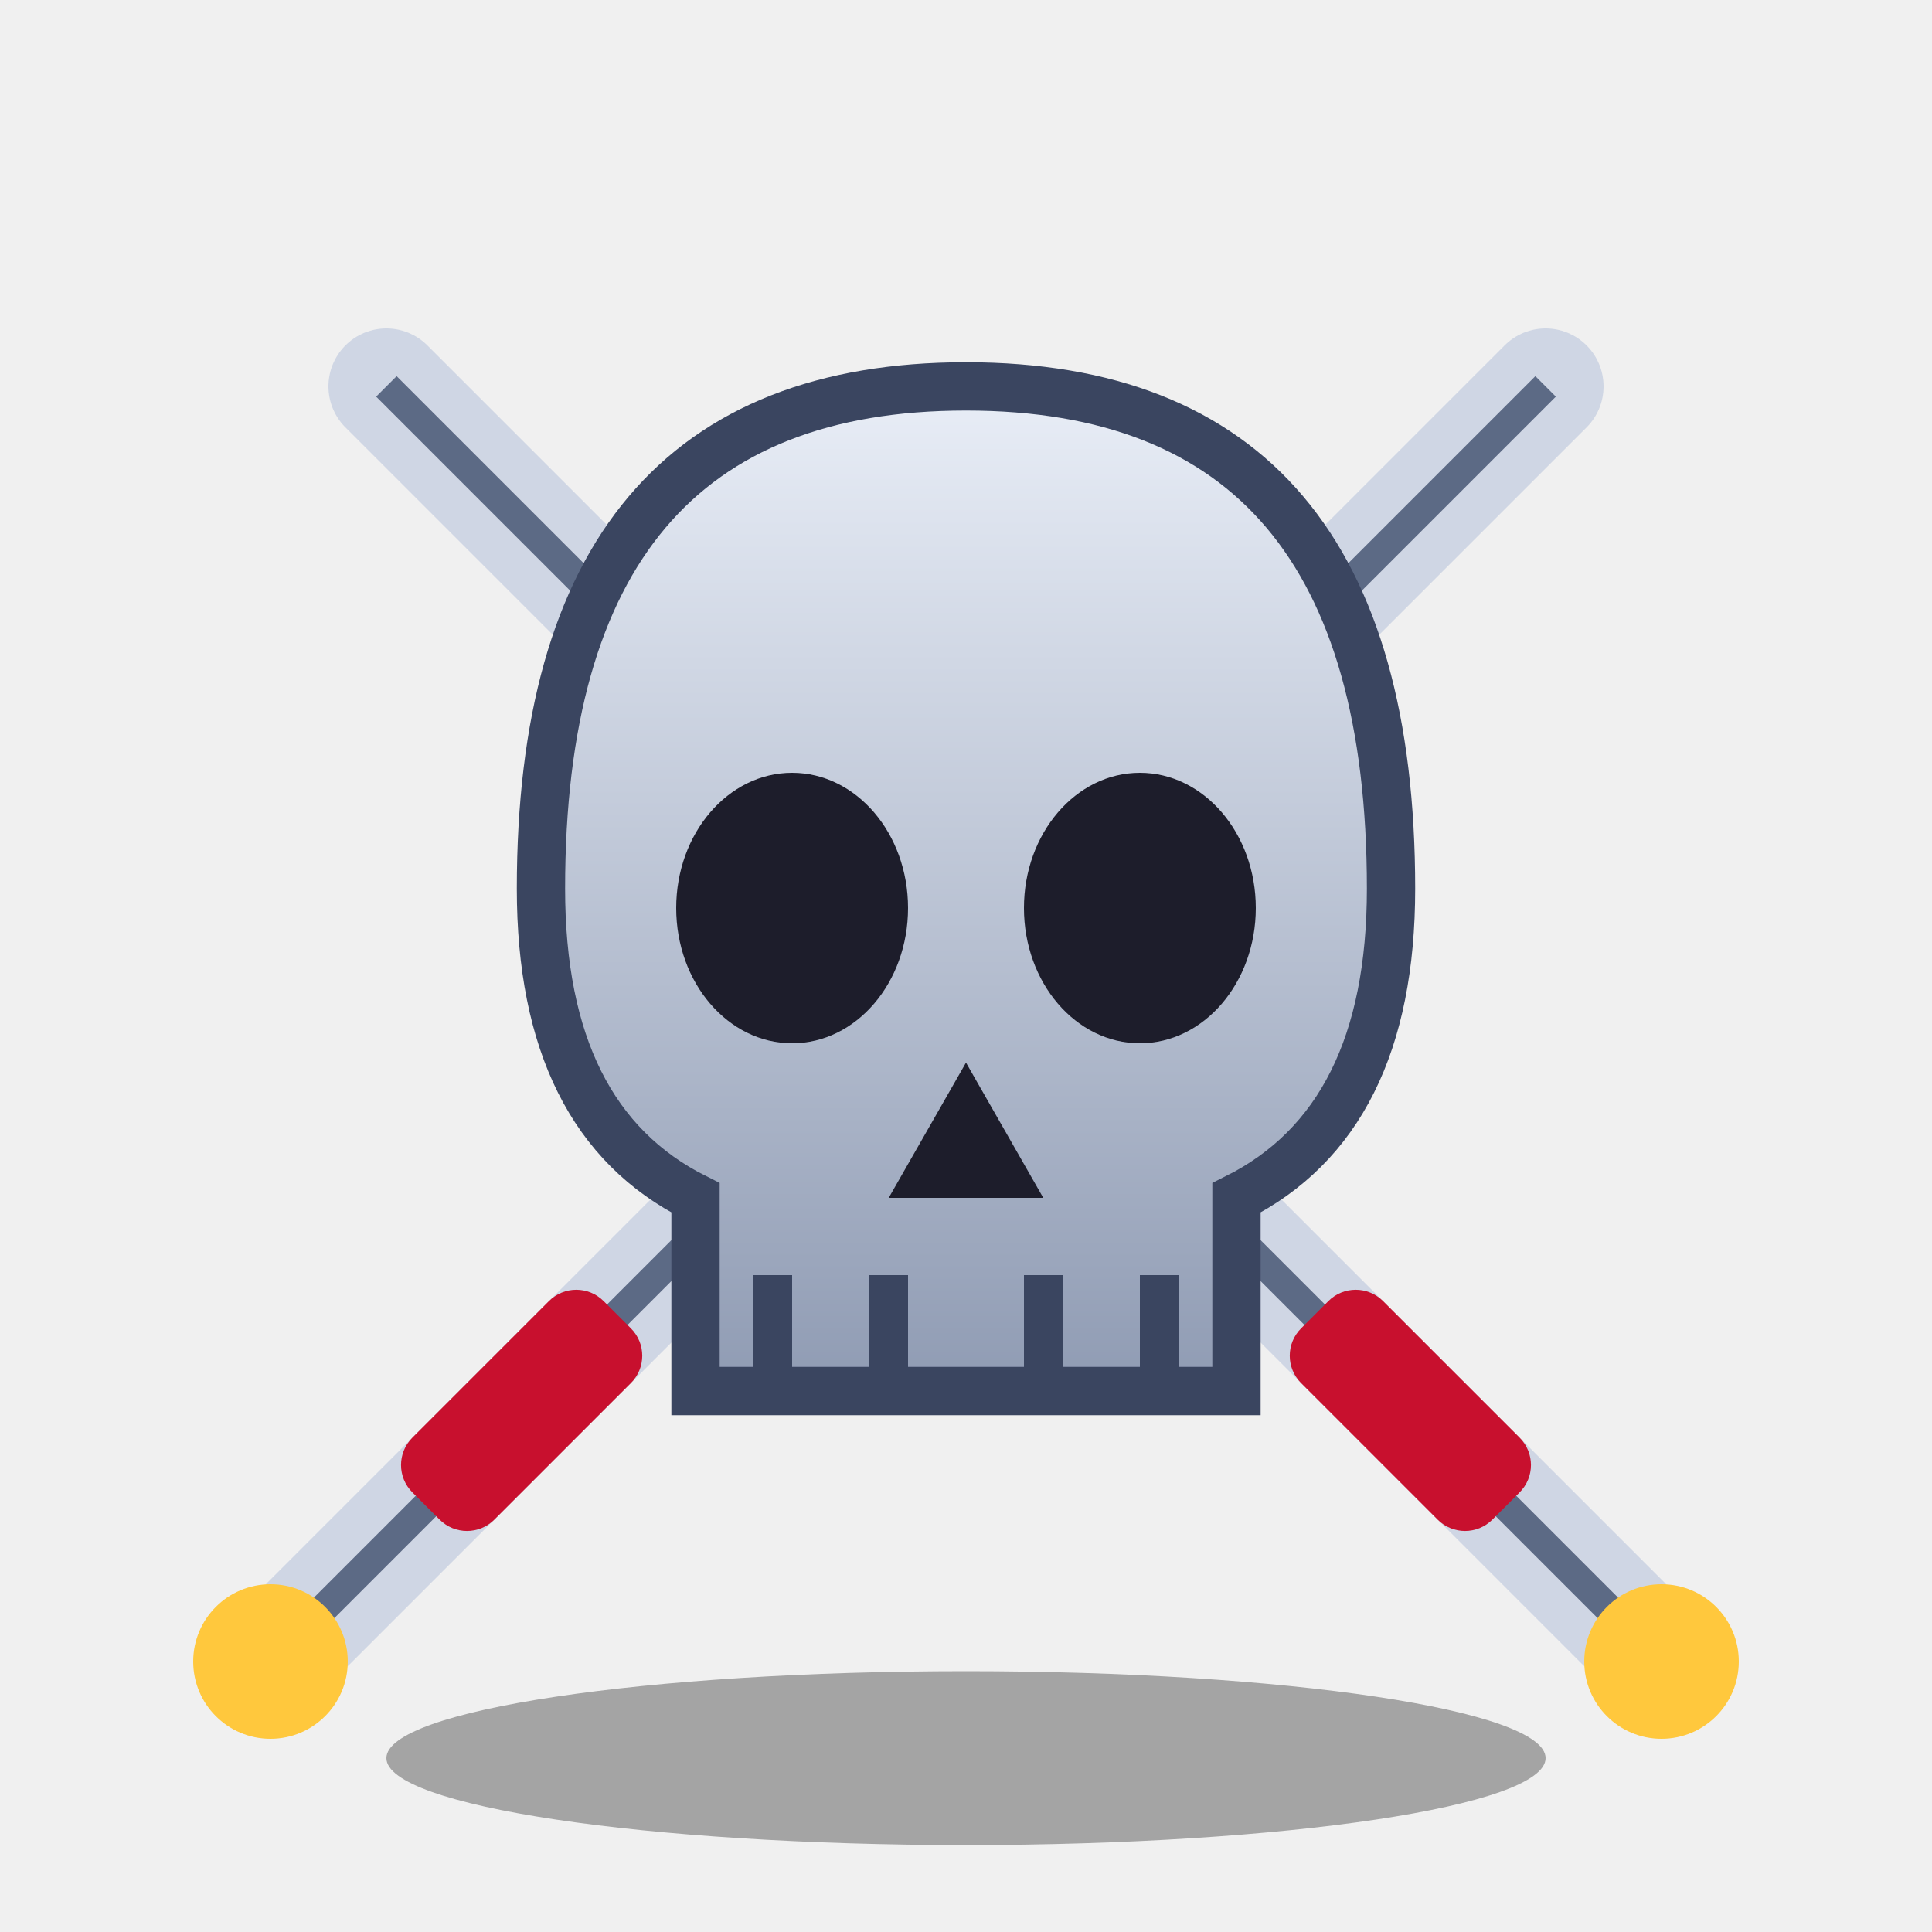
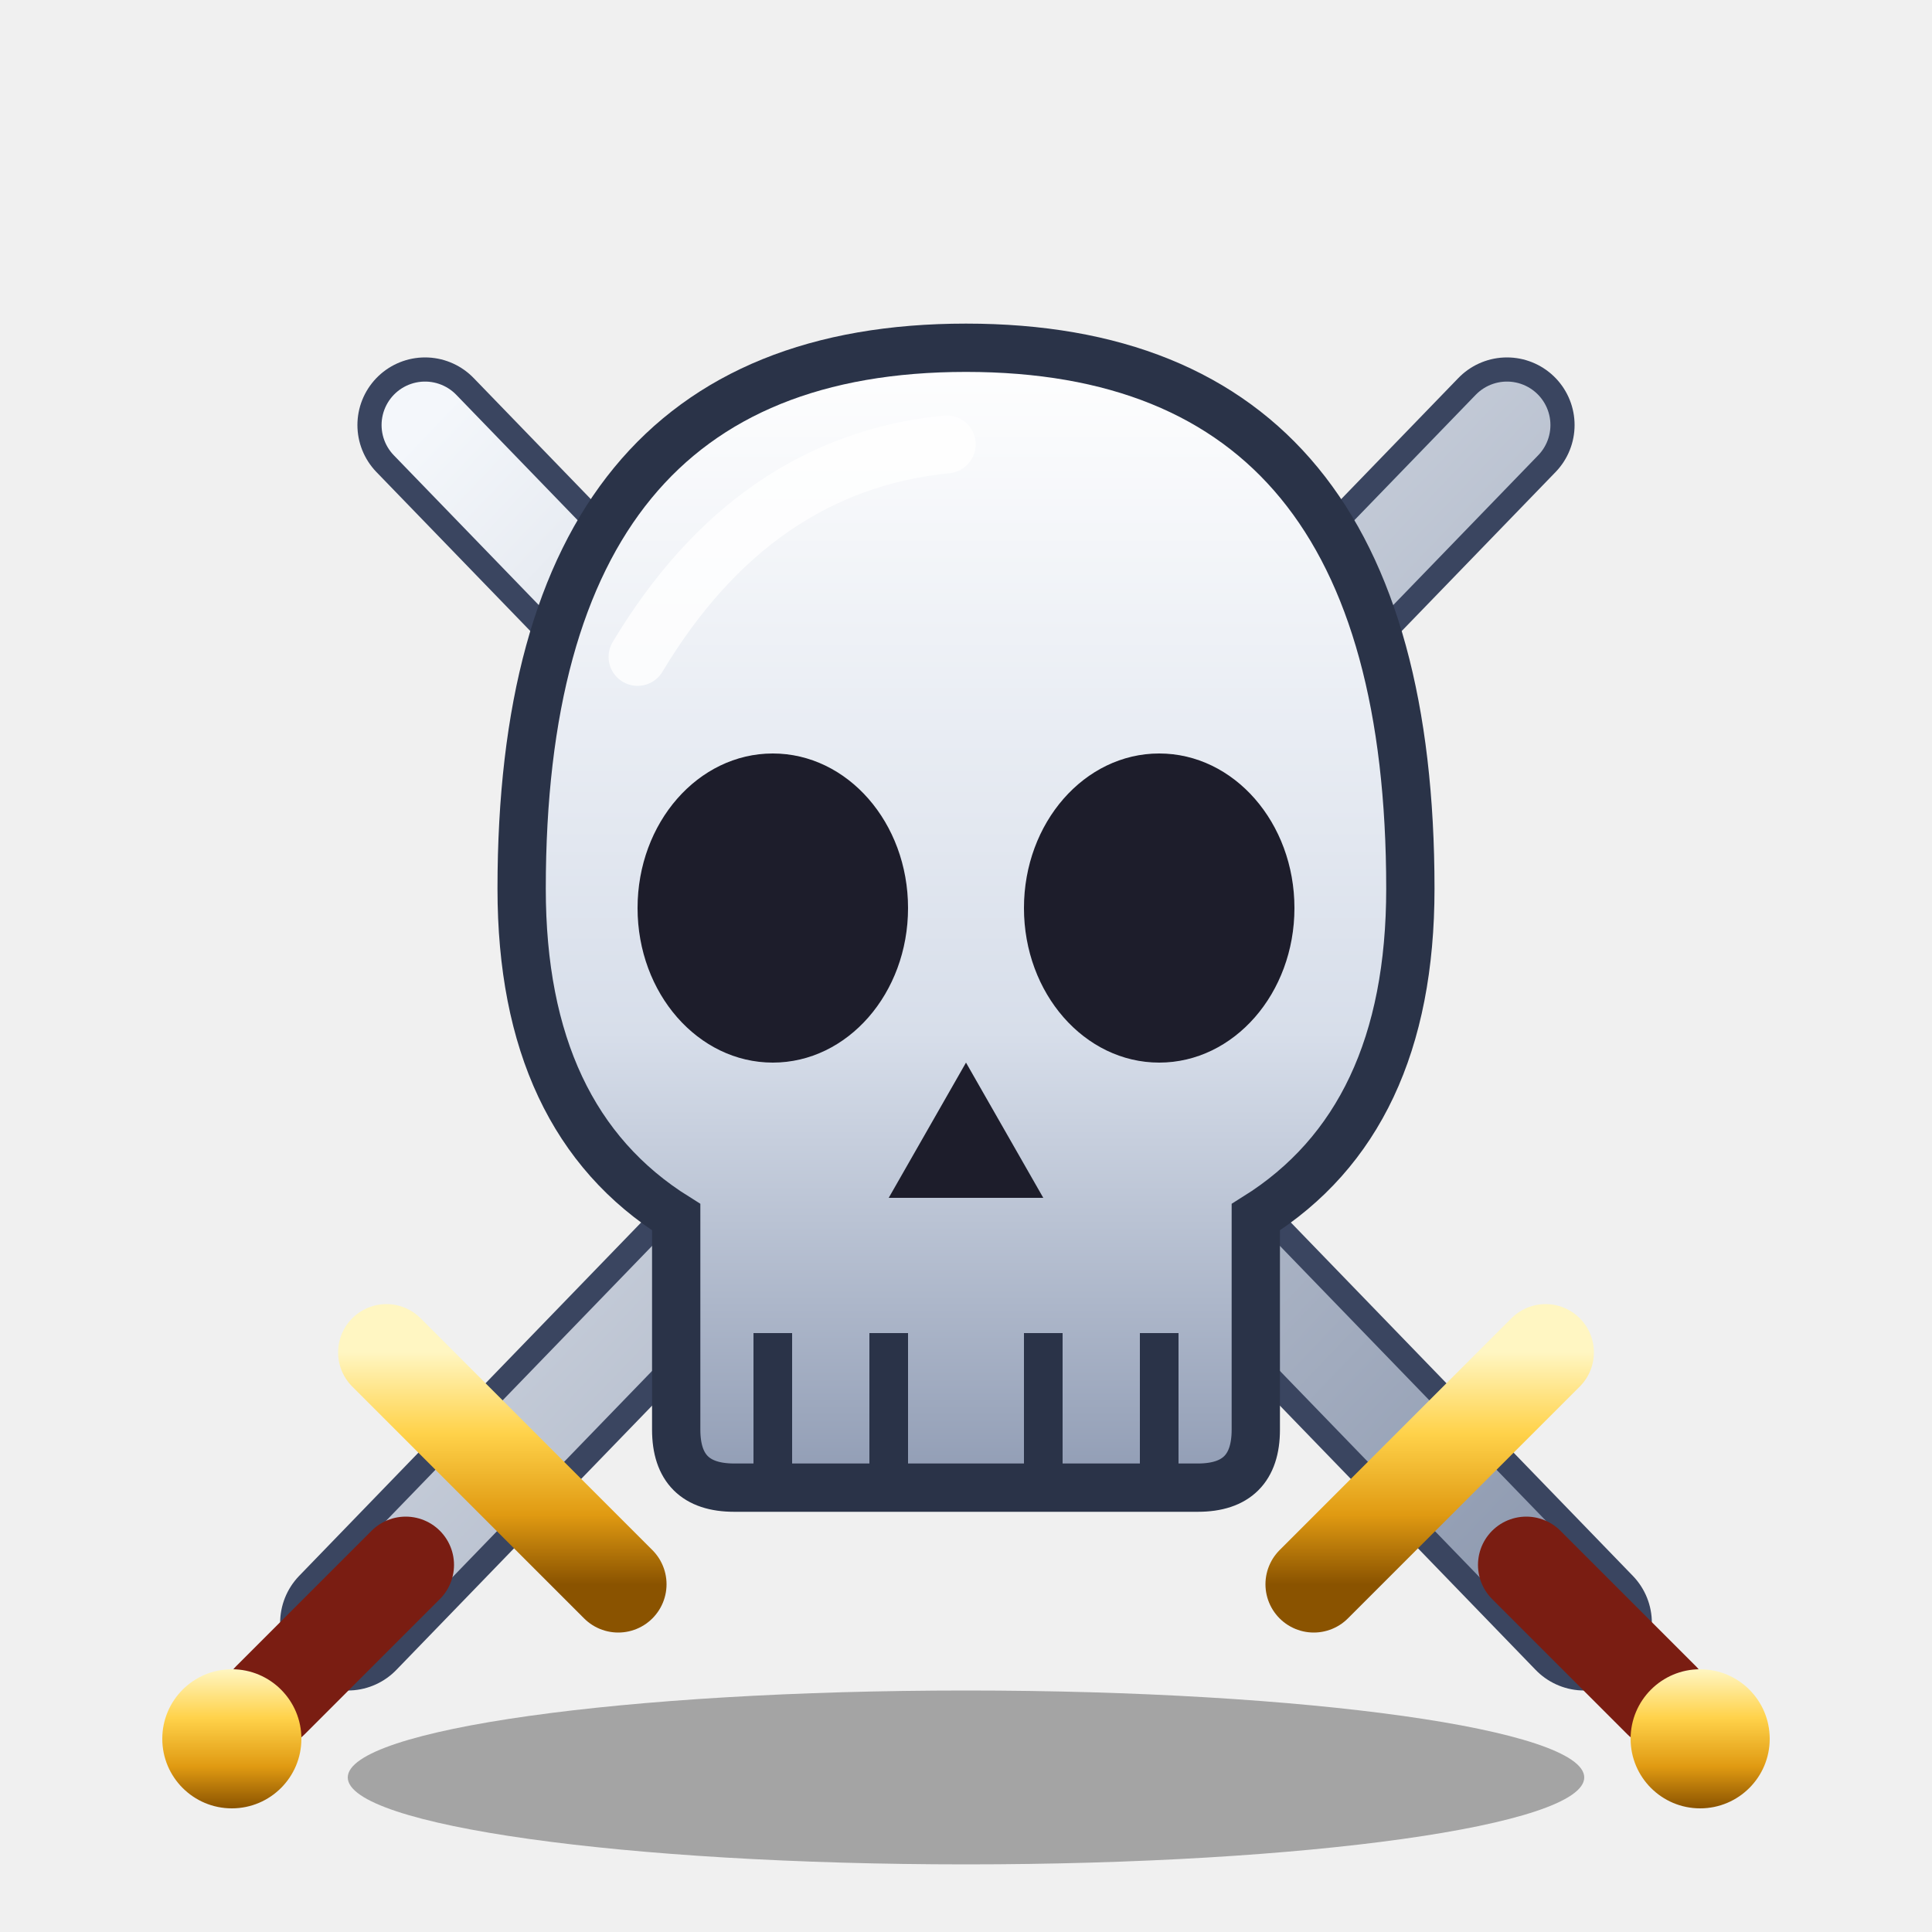
<svg xmlns="http://www.w3.org/2000/svg" width="512" height="512" viewBox="0 0 100 100">
  <defs>
-     <linearGradient id="sk8" x1="0" y1="0" x2="0" y2="1">
-       <stop offset="0" stop-color="#e9eef7" />
+     <linearGradient id="sk9" x1="0" y1="0" x2="0" y2="1">
+       <stop offset="0" stop-color="#ffffff" />
+       <stop offset=".6" stop-color="#d7deea" />
      <stop offset="1" stop-color="#8f9bb3" />
    </linearGradient>
+     <linearGradient id="sk9b" x1="0" y1="0" x2="1" y2="1">
+       <stop offset="0" stop-color="#f4f7fb" />
+       <stop offset="1" stop-color="#8a96ad" />
+     </linearGradient>
+     <linearGradient id="sk9g" x1="0" y1="0" x2="0" y2="1">
+       <stop offset="0" stop-color="#fff6c2" />
+       <stop offset=".35" stop-color="#ffd24a" />
+       <stop offset=".7" stop-color="#e09a12" />
+       <stop offset="1" stop-color="#8a5300" />
+     </linearGradient>
+     <radialGradient id="sk9e" cx=".5" cy=".5" r=".5">
+       <stop offset="0" stop-color="#ff5a3c" />
+       <stop offset="1" stop-color="#ff5a3c" stop-opacity="0" />
+     </radialGradient>
  </defs>
-   <ellipse cx="50" cy="91" rx="30" ry="4.5" fill="#000" opacity=".32" />
-   <path d="M16 84 L80 20" stroke="#cfd6e4" stroke-width="6" stroke-linecap="round" />
-   <path d="M84 84 L20 20" stroke="#cfd6e4" stroke-width="6" stroke-linecap="round" />
-   <path d="M16 84 L80 20 M84 84 L20 20" stroke="#5c6a85" stroke-width="1.5" fill="none" />
-   <rect x="20" y="70" width="14" height="6" rx="2" transform="rotate(-45 27 73)" fill="#c8102e" />
-   <rect x="66" y="70" width="14" height="6" rx="2" transform="rotate(45 73 73)" fill="#c8102e" />
-   <circle cx="14" cy="86" r="4" fill="#ffc83d" />
-   <circle cx="86" cy="86" r="4" fill="#ffc83d" />
-   <path d="M28 46 q0 -26 22 -26 q22 0 22 26 q0 12 -8 16 v10 h-28 v-10 q-8 -4 -8 -16z" fill="url(#sk8)" stroke="#3a4560" stroke-width="2.5" />
-   <ellipse cx="41" cy="47" rx="6" ry="7" fill="#1d1d2b" />
-   <ellipse cx="59" cy="47" rx="6" ry="7" fill="#1d1d2b" />
+   <ellipse cx="50" cy="92" rx="32" ry="4.5" fill="#000" opacity=".32" />
+   <g class="a-swl">
+     <path d="M18 84 L78 22" stroke="#3a4560" stroke-width="7" stroke-linecap="round" />
+     <path d="M18 84 L78 22" stroke="url(#sk9b)" stroke-width="4.5" stroke-linecap="round" />
+     <path d="M20 70 l12 12" stroke="url(#sk9g)" stroke-width="5" stroke-linecap="round" />
+     <path d="M14 88 l7 -7" stroke="#7a1d12" stroke-width="5" stroke-linecap="round" />
+     <circle cx="12" cy="90" r="3.6" fill="url(#sk9g)" />
+   </g>
+   <g class="a-swr">
+     <path d="M82 84 L22 22" stroke="#3a4560" stroke-width="7" stroke-linecap="round" />
+     <path d="M82 84 L22 22" stroke="url(#sk9b)" stroke-width="4.5" stroke-linecap="round" />
+     <path d="M80 70 l-12 12" stroke="url(#sk9g)" stroke-width="5" stroke-linecap="round" />
+     <path d="M86 88 l-7 -7" stroke="#7a1d12" stroke-width="5" stroke-linecap="round" />
+     <circle cx="88" cy="90" r="3.6" fill="url(#sk9g)" />
+   </g>
+   <path d="M27 46 q0 -28 23 -28 q23 0 23 28 q0 12 -8 17 v11 q0 3 -3 3 h-24 q-3 0 -3 -3 v-11 q-8 -5 -8 -17z" fill="url(#sk9)" stroke="#2a3348" stroke-width="2.5" />
+   <path d="M33 34 q6 -10 16 -11" stroke="#fff" stroke-width="3" fill="none" stroke-linecap="round" opacity=".8" />
+   <ellipse cx="40" cy="47" rx="7" ry="8" fill="#1d1d2b" />
+   <ellipse cx="60" cy="47" rx="7" ry="8" fill="#1d1d2b" />
+   <g class="a-eyes" opacity="0">
+     <circle cx="40" cy="47" r="7" fill="url(#sk9e)" />
+     <circle cx="60" cy="47" r="7" fill="url(#sk9e)" />
+     <circle cx="40" cy="48" r="2" fill="#ffd0c0" />
+     <circle cx="60" cy="48" r="2" fill="#ffd0c0" />
+   </g>
  <path d="M50 55 l-4 7 h8z" fill="#1d1d2b" />
-   <path d="M40 72 v-6 M46 72 v-6 M54 72 v-6 M60 72 v-6" stroke="#3a4560" stroke-width="2" />
+   <path d="M40 77 v-8 M46 77 v-8 M54 77 v-8 M60 77 v-8" stroke="#2a3348" stroke-width="2" />
</svg>
